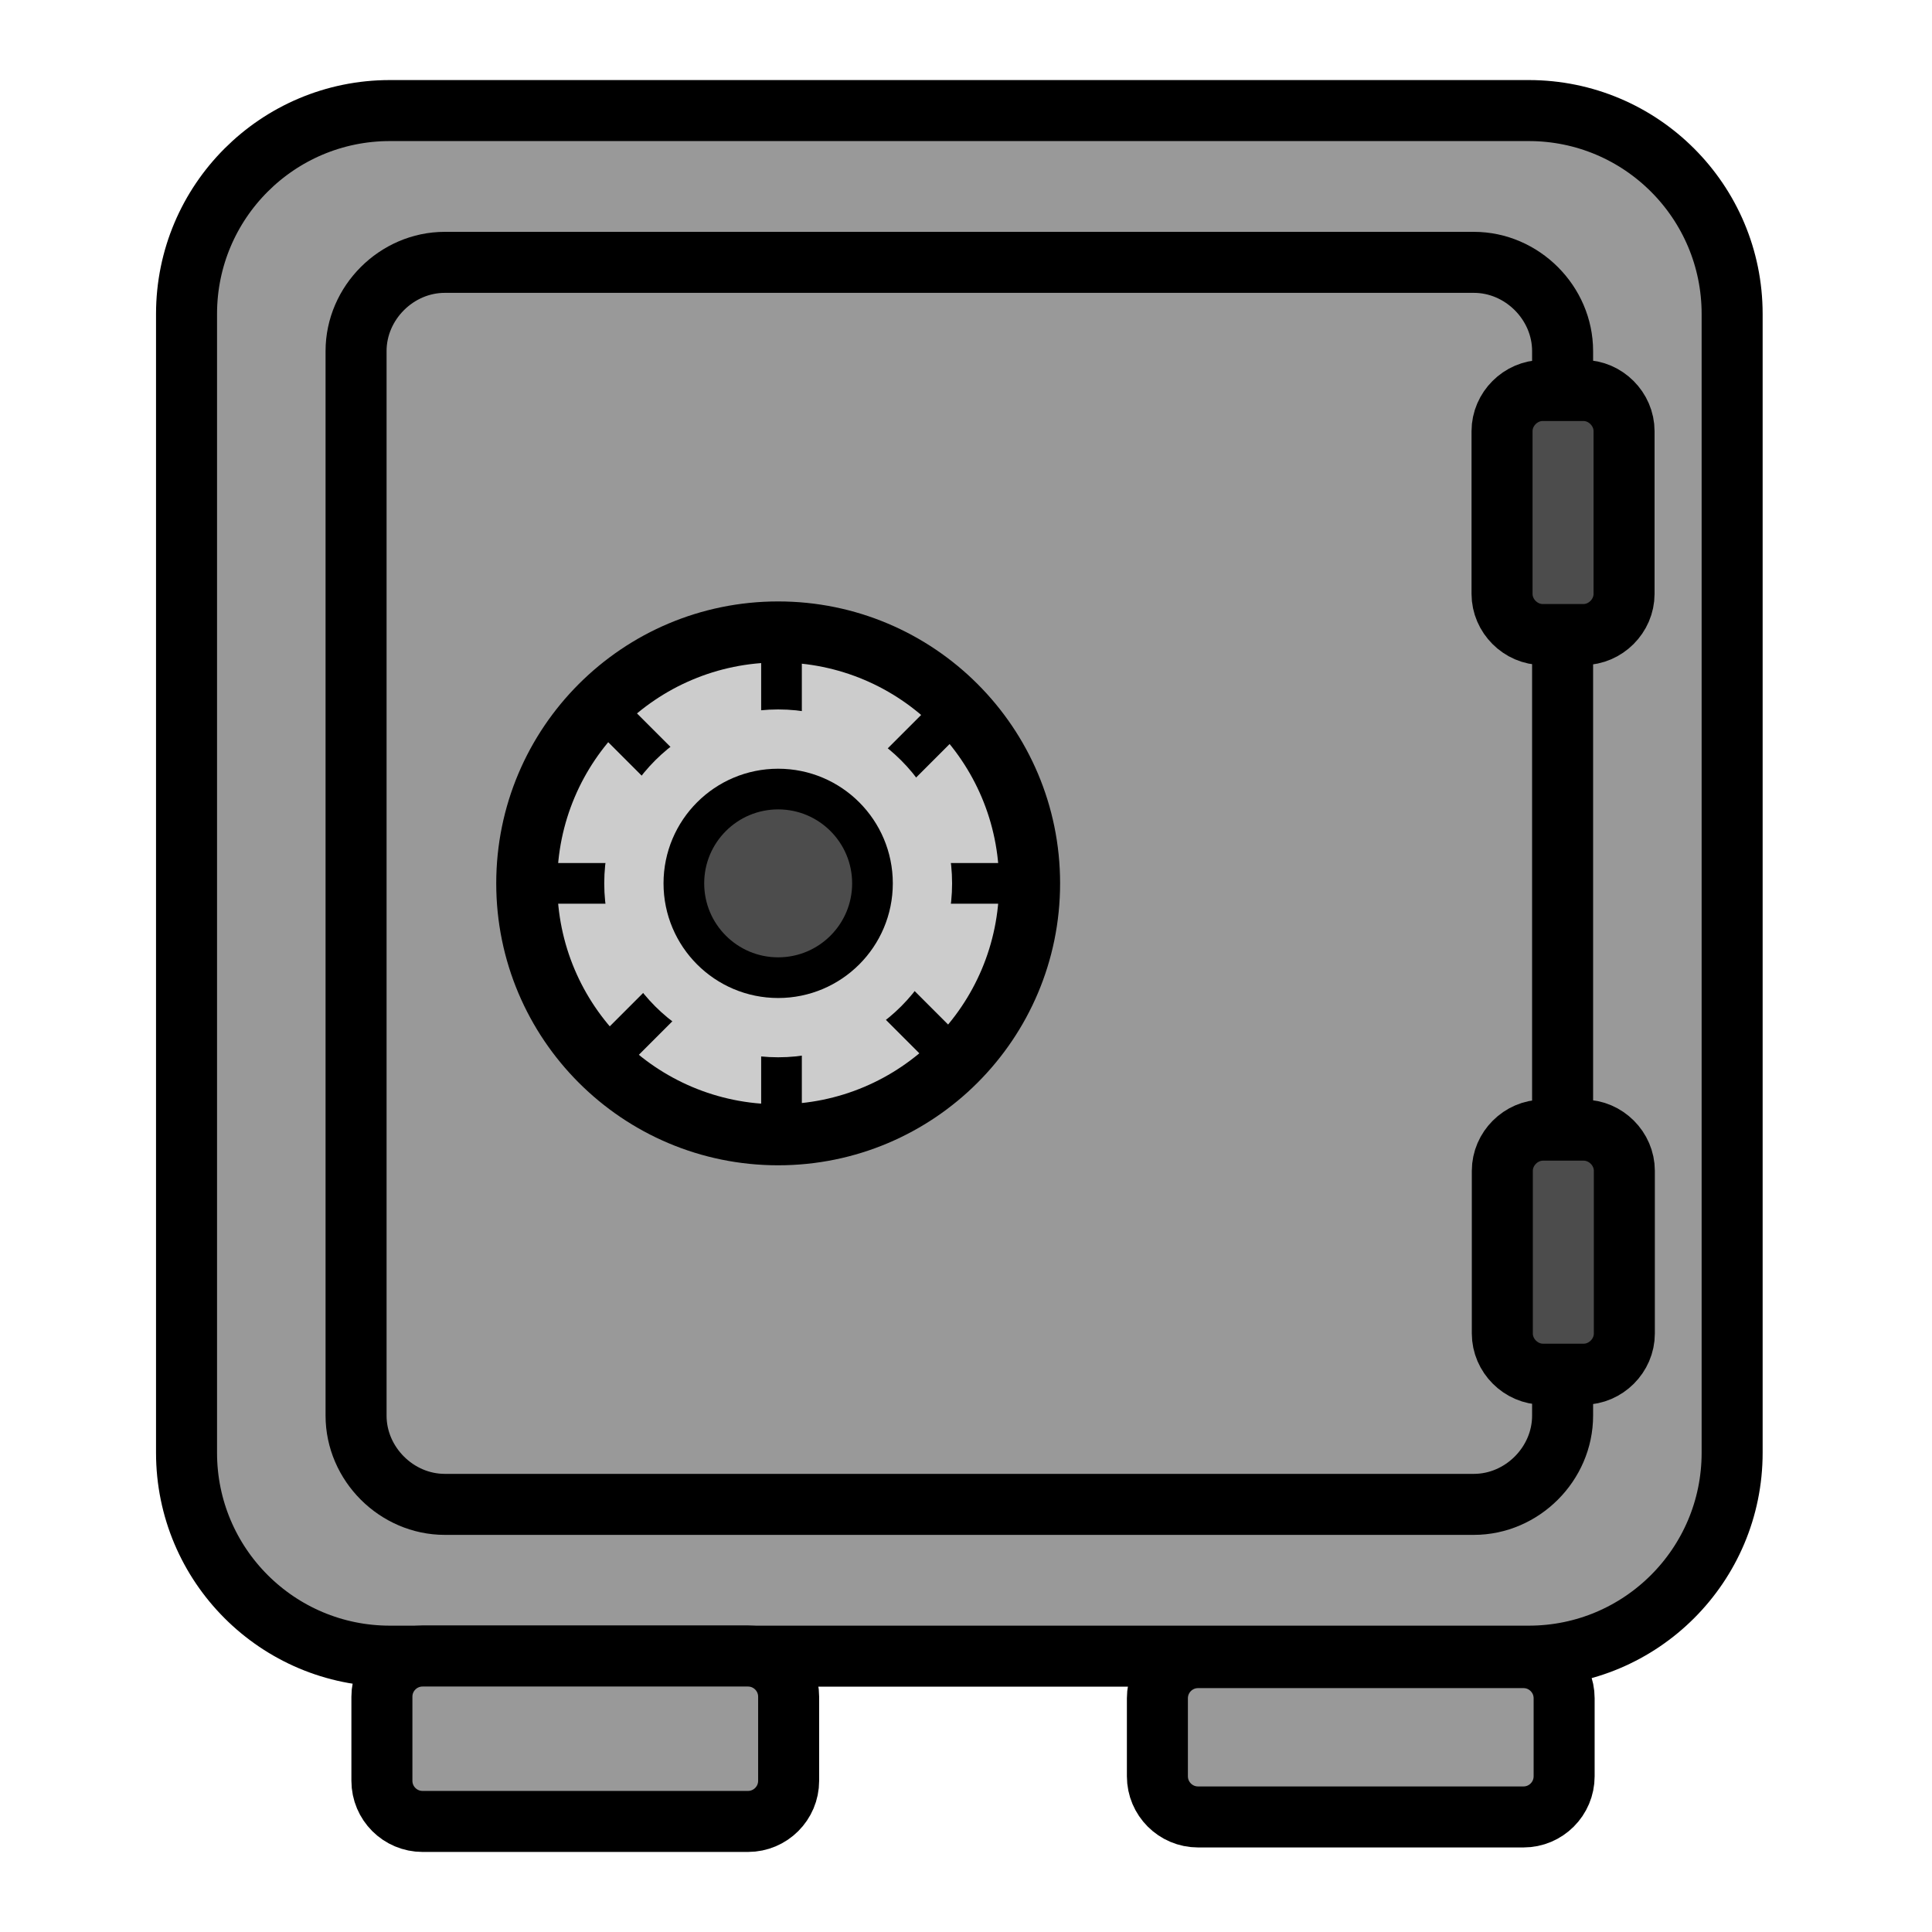
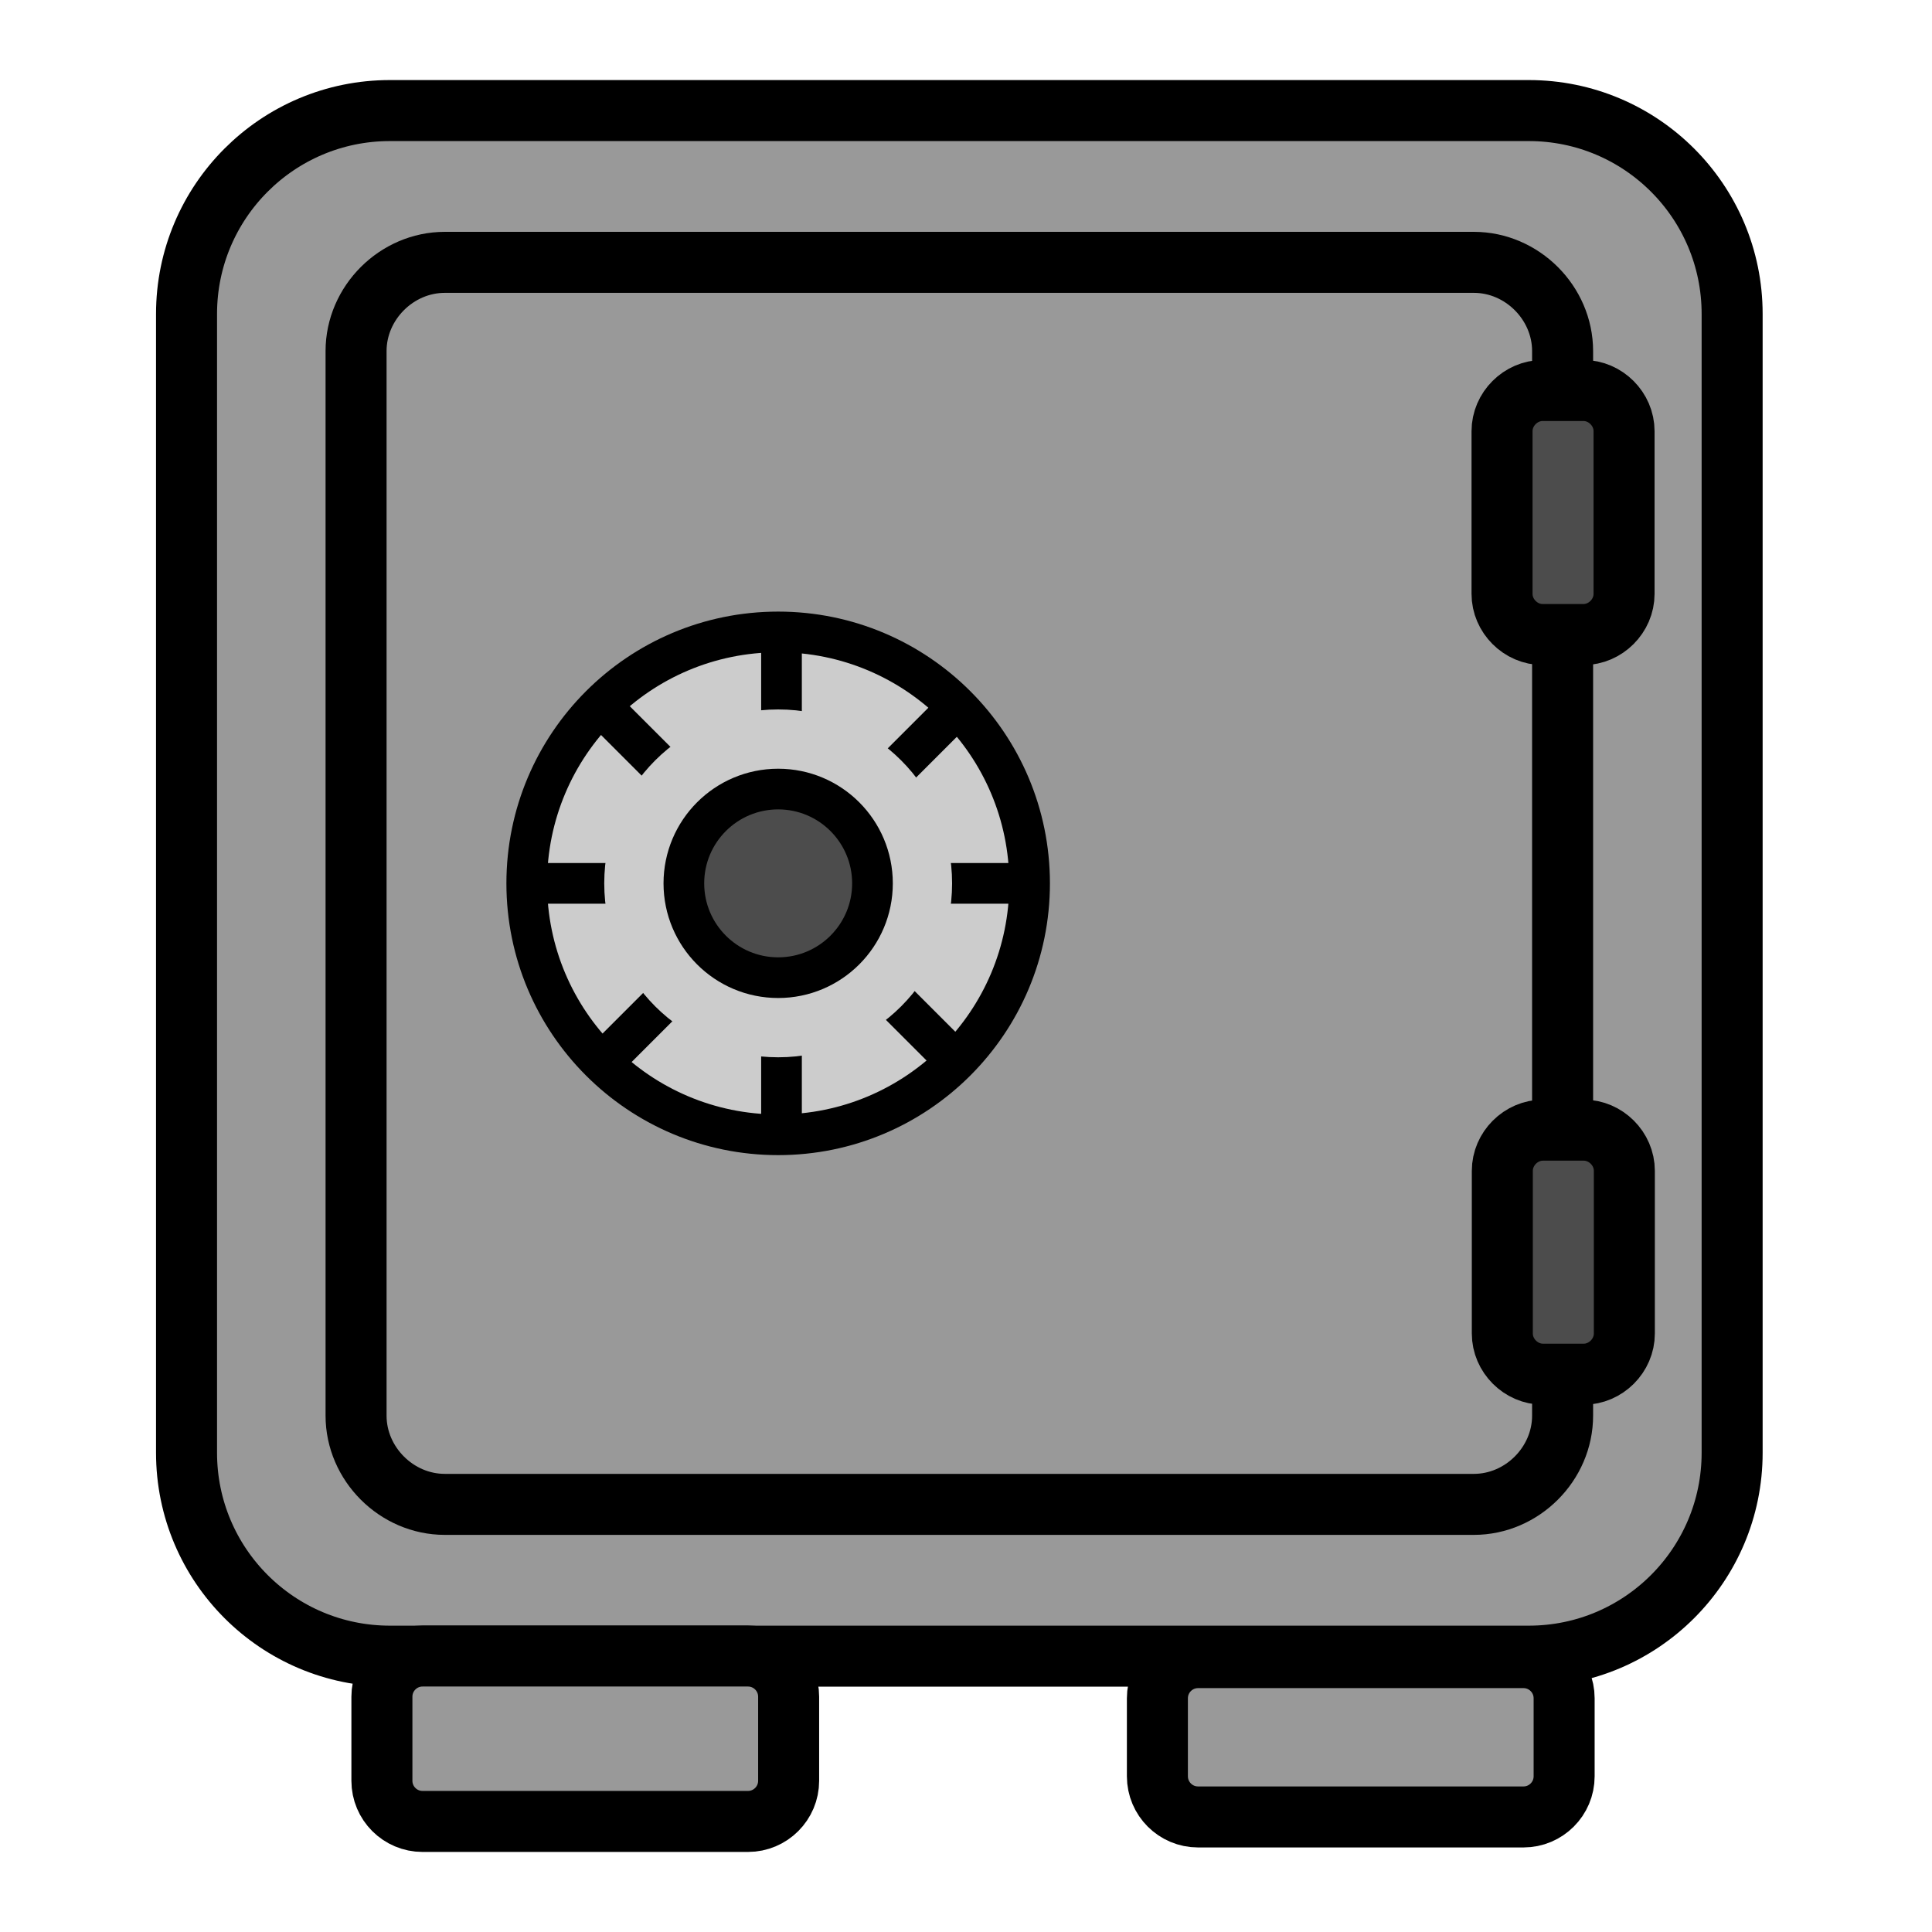
<svg xmlns="http://www.w3.org/2000/svg" width="475" height="475">
  <g>
-     <rect rx="50" id="svg_1" height="380" width="380" y="27.183" x="45.861" stroke-width="15" stroke="#000000" fill="#999999" />
-     <path id="svg_2" d="m87.542,86.313c0,-11.852 9.96,-21.812 21.812,-21.812l253.014,0c11.852,0 21.812,9.96 21.812,21.812l0,261.739c0,11.852 -9.96,21.812 -21.812,21.812l-253.014,0c-11.852,0 -21.812,-9.96 -21.812,-21.812l0,-261.739z" opacity="undefined" stroke-width="15" fill="#999999" stroke="#000000" />
-     <path id="svg_3" d="m369.29,106.008c0,-5.434 4.566,-10 10,-10l10,0c5.434,0 10,4.566 10,10l0,40c0,5.434 -4.566,10 -10,10l-10,0c-5.434,0 -10,-4.566 -10,-10l0,-40z" opacity="undefined" stroke-width="15" stroke="#000000" fill="#4c4c4c" />
-     <path fill="#4c4c4c" stroke="#000000" stroke-width="15" opacity="undefined" d="m369.36,287.859c0,-5.434 4.566,-10 10,-10l10,0c5.434,0 10,4.566 10,10l0,40c0,5.434 -4.566,10 -10,10l-10,0c-5.434,0 -10,-4.566 -10,-10l0,-40z" id="svg_4" />
-     <rect rx="10" id="svg_20" height="40.669" width="100" y="407.149" x="93.894" stroke-width="15" stroke="#000000" fill="#999999" />
-     <rect rx="10" id="svg_23" height="39.176" width="100" y="407.538" x="284.556" stroke-width="15" stroke="#000000" fill="#999999" />
-     <ellipse fill="#cccccc" stroke="#000000" stroke-width="15" cx="191.32" cy="217.183" id="svg_12" rx="61.816" ry="61.816" />
-     <path fill="none" stroke="#000000" stroke-width="10" opacity="undefined" d="m192.139,282.014l0,-129.664" id="svg_17" />
-     <line fill="none" stroke="#000000" stroke-width="10" x1="237.163" y1="263.026" x2="145.477" y2="171.34" id="svg_18" />
-     <line fill="none" stroke="#000000" stroke-width="10" x1="127.307" y1="217.183" x2="256.971" y2="217.183" id="svg_19" />
-     <line fill="none" stroke="#000000" stroke-width="10" x1="146.296" y1="263.026" x2="237.982" y2="171.34" id="svg_21" />
-     <ellipse fill="#cccccc" stroke-width="15" cx="191.32" cy="217.183" id="svg_25" rx="42.761" ry="42.761" />
-     <ellipse fill="#4c4c4c" stroke-width="10" cx="191.32" cy="217.183" id="svg_33" rx="23.186" ry="23.186" stroke="#000000" />
+     <rect fill="#999999" stroke="#000000" stroke-width="15" x="45.861" y="27.183" width="380" height="380" id="svg_1" rx="50" />
+     <path stroke="#000000" fill="#999999" stroke-width="15" opacity="undefined" d="m87.542,86.313c0,-11.852 9.96,-21.812 21.812,-21.812l253.014,0c11.852,0 21.812,9.96 21.812,21.812l0,261.739c0,11.852 -9.96,21.812 -21.812,21.812l-253.014,0c-11.852,0 -21.812,-9.96 -21.812,-21.812l0,-261.739z" id="svg_2" />
+     <path fill="#4c4c4c" stroke="#000000" stroke-width="15" opacity="undefined" d="m369.29,106.008c0,-5.434 4.566,-10 10,-10l10,0c5.434,0 10,4.566 10,10l0,40c0,5.434 -4.566,10 -10,10l-10,0c-5.434,0 -10,-4.566 -10,-10l0,-40z" id="svg_3" />
+     <path id="svg_4" d="m369.36,287.859c0,-5.434 4.566,-10 10,-10l10,0c5.434,0 10,4.566 10,10l0,40c0,5.434 -4.566,10 -10,10l-10,0c-5.434,0 -10,-4.566 -10,-10l0,-40z" opacity="undefined" stroke-width="15" stroke="#000000" fill="#4c4c4c" />
+     <rect fill="#999999" stroke="#000000" stroke-width="15" x="93.894" y="407.149" width="100" height="40.669" id="svg_20" rx="10" />
+     <rect fill="#999999" stroke="#000000" stroke-width="15" x="284.556" y="407.538" width="100" height="39.176" id="svg_23" rx="10" />
+     <ellipse ry="61.816" rx="61.816" id="svg_12" cy="217.183" cx="191.32" stroke-width="10" stroke="#000000" fill="#cccccc" />
+     <path id="svg_17" d="m192.139,282.014l0,-129.664" opacity="undefined" stroke-width="10" stroke="#000000" fill="none" />
+     <line id="svg_18" y2="171.34" x2="145.477" y1="263.026" x1="237.163" stroke-width="10" stroke="#000000" fill="none" />
+     <line id="svg_19" y2="217.183" x2="256.971" y1="217.183" x1="127.307" stroke-width="10" stroke="#000000" fill="none" />
+     <line id="svg_21" y2="171.34" x2="237.982" y1="263.026" x1="146.296" stroke-width="10" stroke="#000000" fill="none" />
+     <ellipse ry="42.761" rx="42.761" id="svg_25" cy="217.183" cx="191.32" stroke-width="15" fill="#cccccc" />
+     <ellipse stroke="#000000" ry="23.186" rx="23.186" id="svg_33" cy="217.183" cx="191.32" stroke-width="10" fill="#4c4c4c" />
  </g>
</svg>
